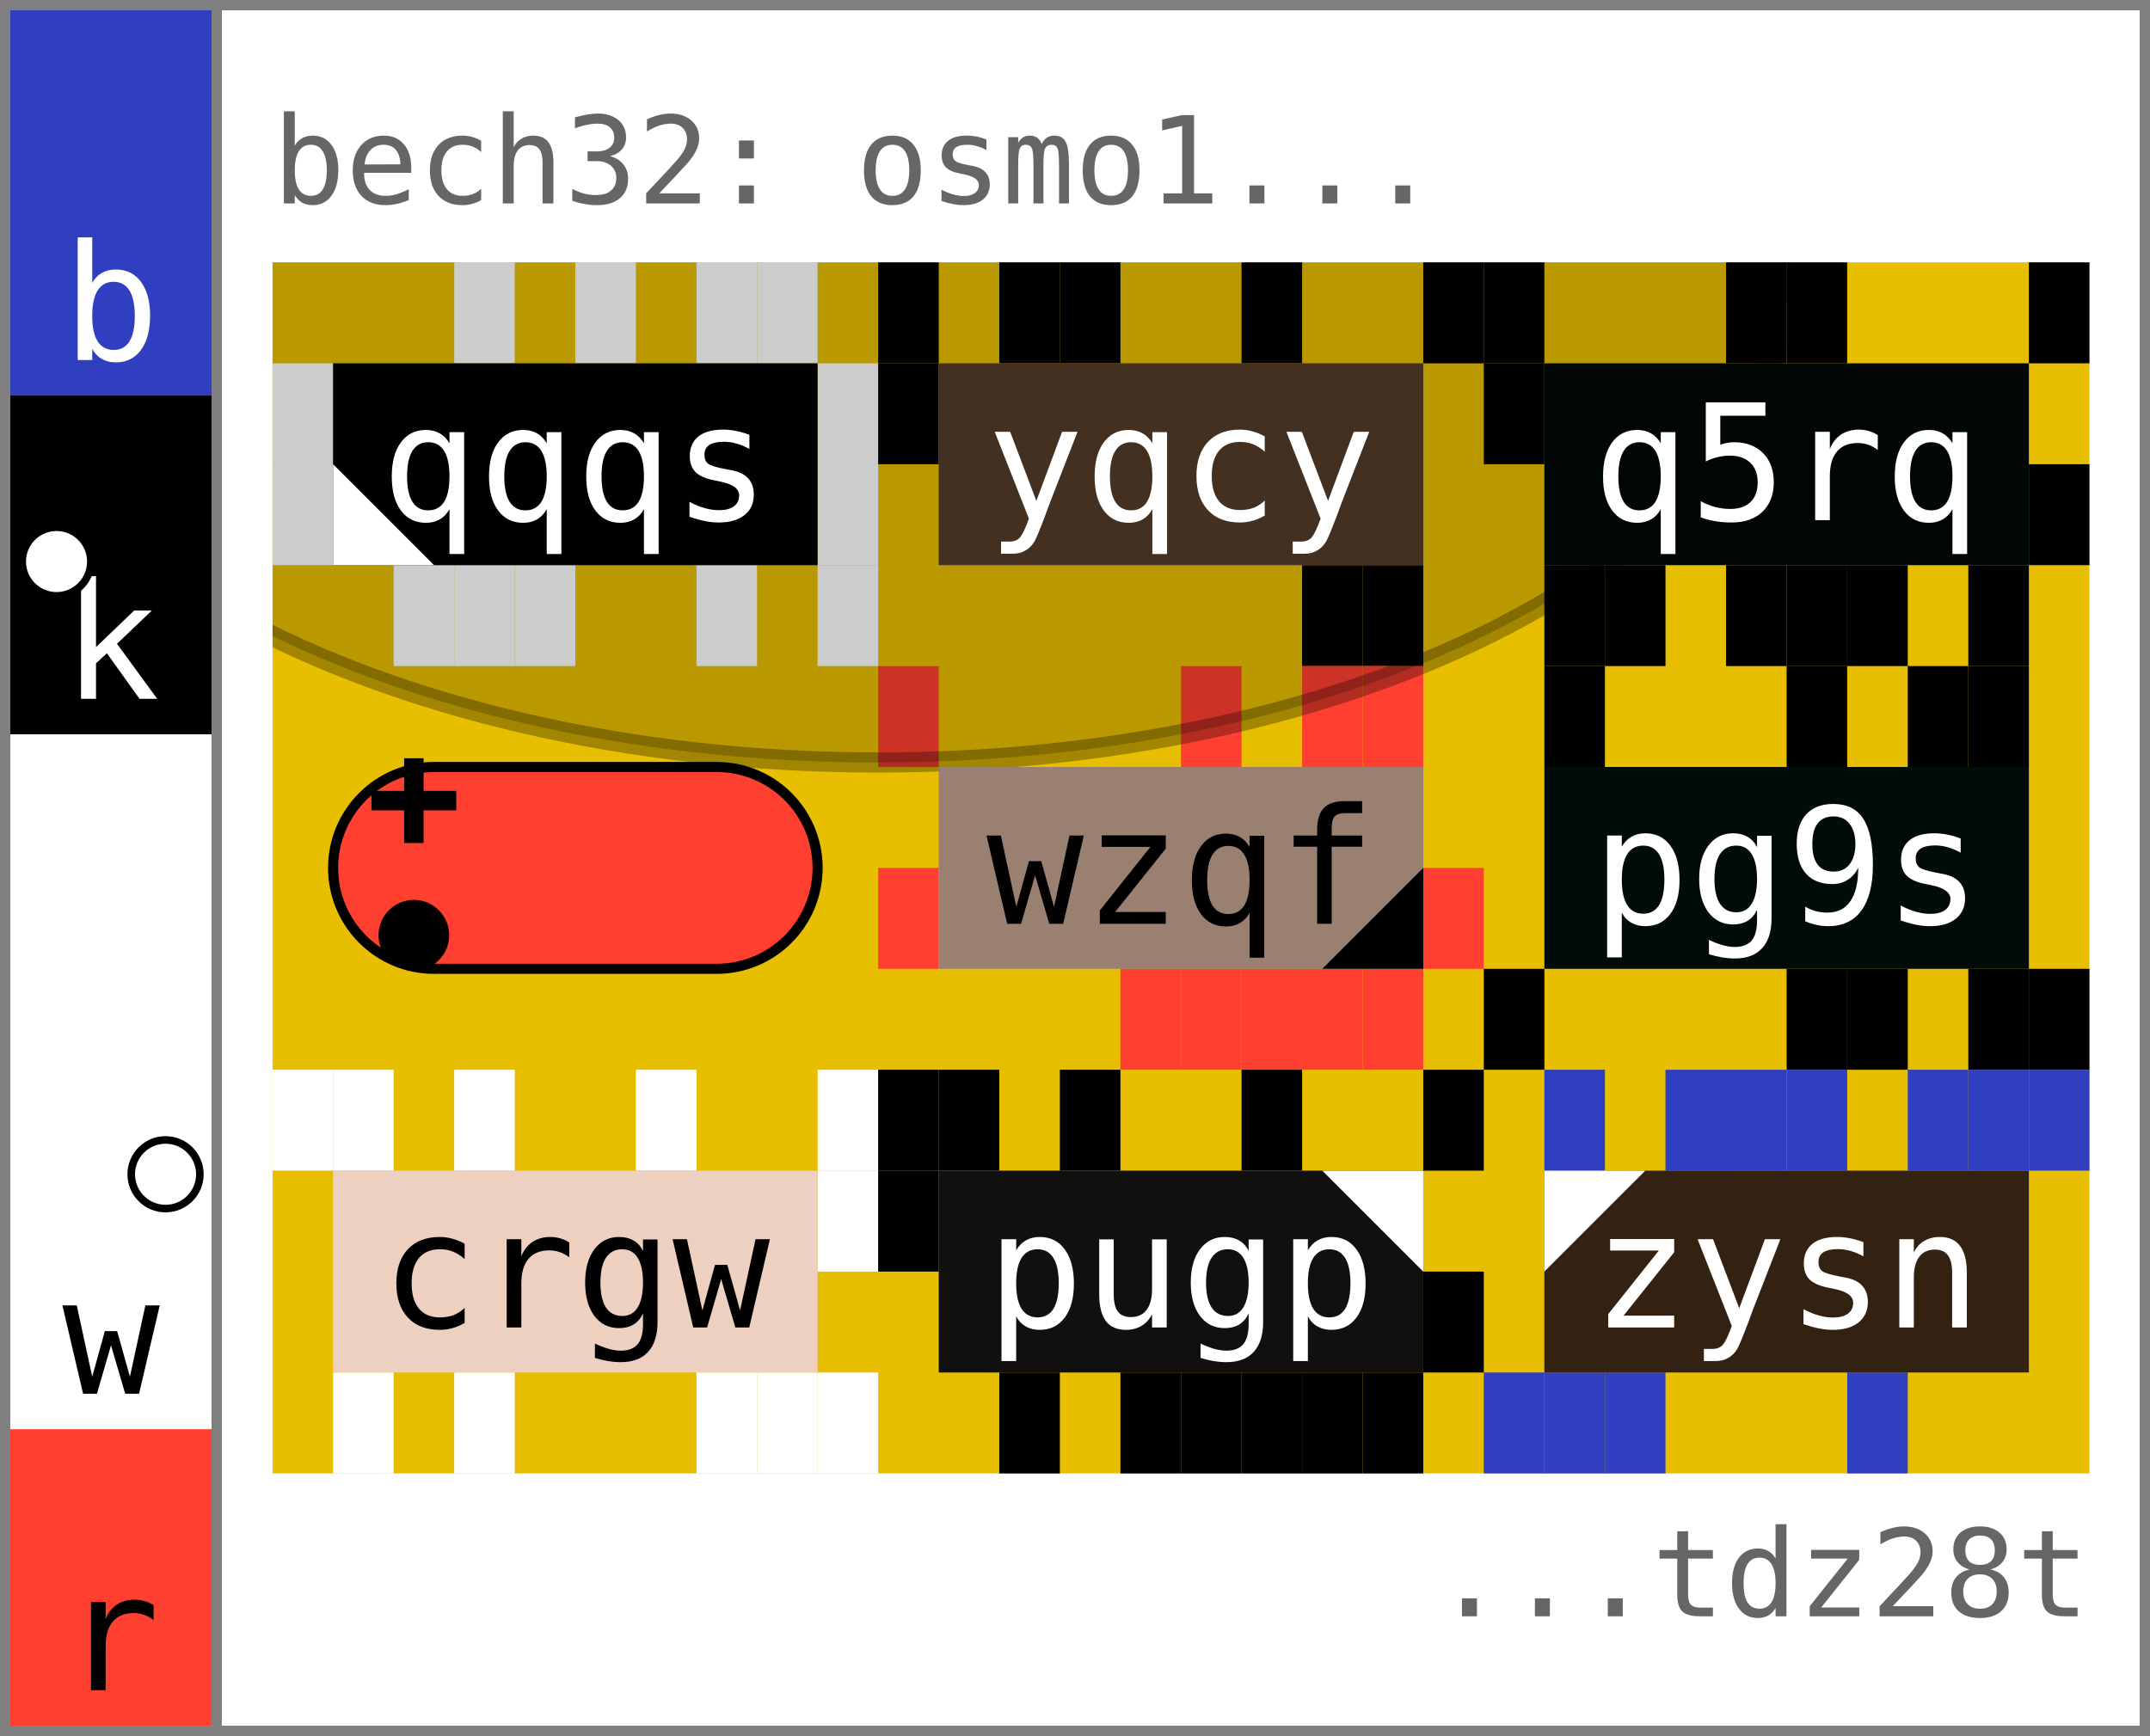
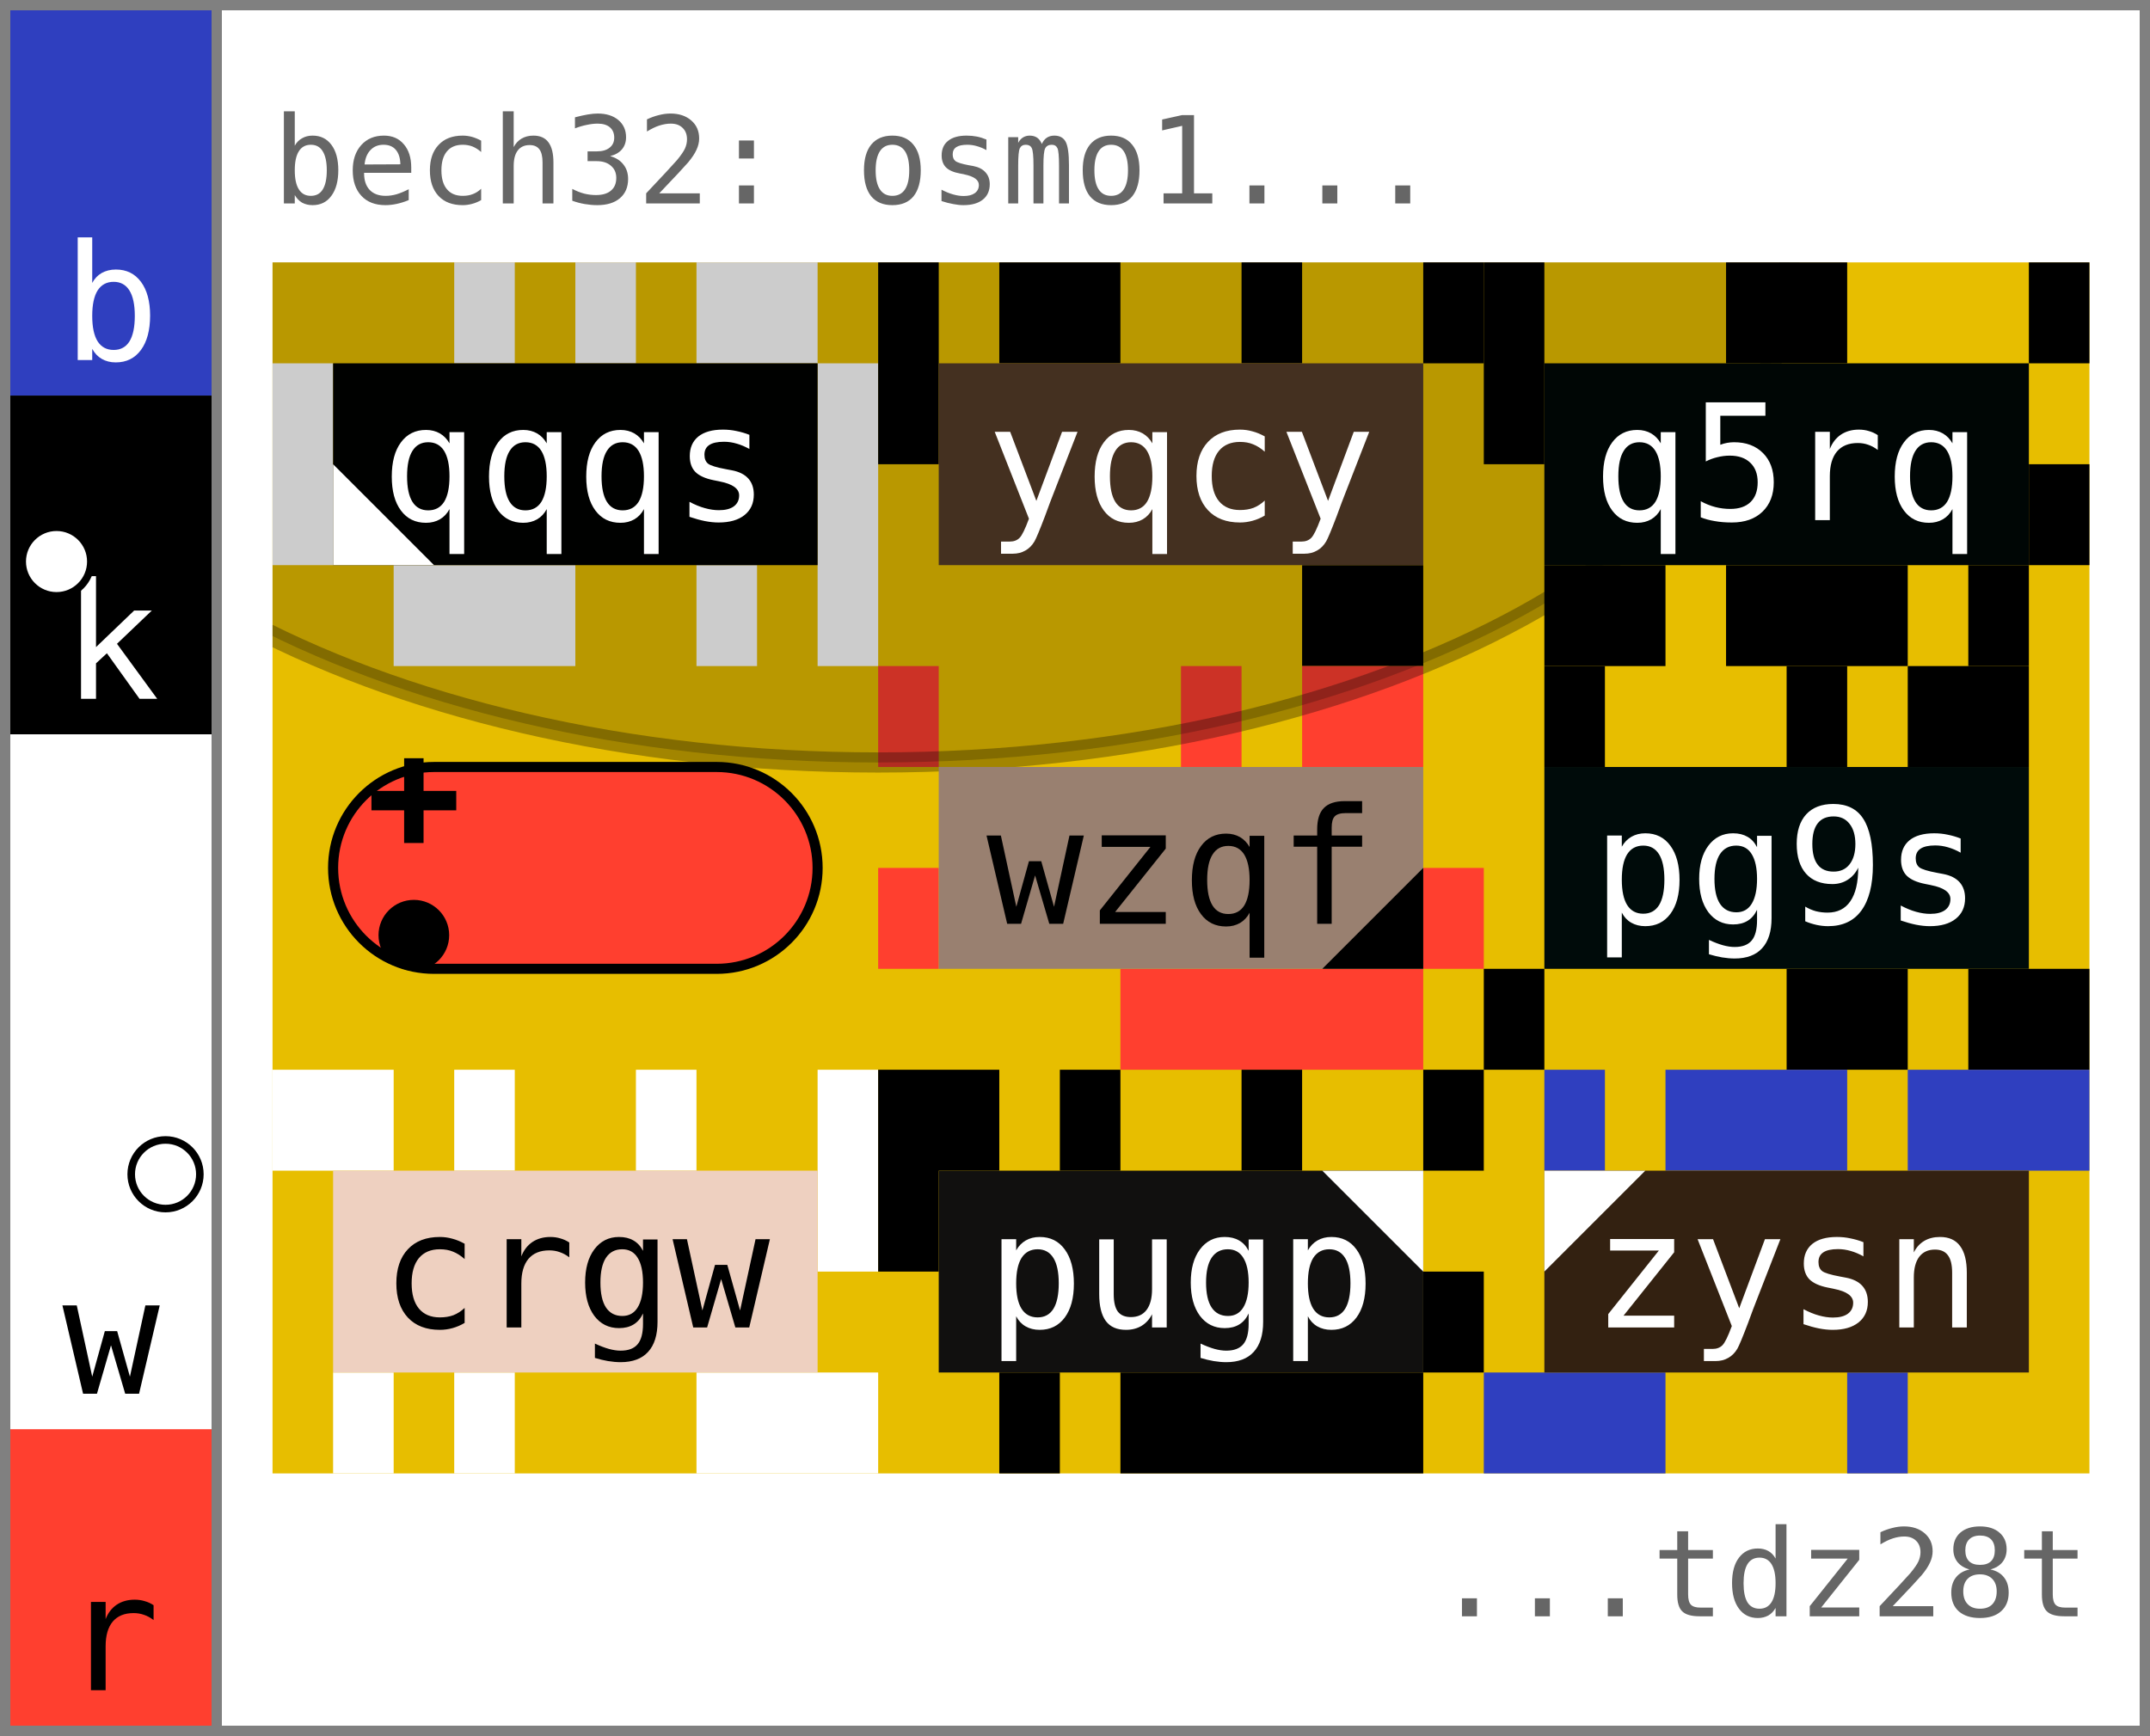
<svg xmlns="http://www.w3.org/2000/svg" width="213" height="172" viewBox="0 0 213 172" font-family="&quot;JetBrains Mono&quot;, &quot;Menlo&quot;, &quot;Consolas&quot;, &quot;DejaVu Sans Mono&quot;, &quot;Liberation Mono&quot;, &quot;Roboto Mono&quot;, &quot;Noto Sans Mono&quot;, monospace" data-entviz-version="v10" data-entviz-lib="0.10.0" data-input-bytes="43" data-cols="3" data-rows="3">
  <defs>
    <clipPath id="grid-clip-ce5da880624d9baa-3x3">
      <rect x="27" y="26" width="180" height="120" />
    </clipPath>
  </defs>
  <rect x="0" y="0" width="213" height="172" fill="#ffffff" />
  <g data-channel="grid">
    <rect x="27" y="26" width="180" height="120" fill="#e7be00" />
    <g>
-       <rect x="45" y="26" width="6" height="10" fill="#ffffff" />
-       <rect x="57" y="26" width="6" height="10" fill="#ffffff" />
-       <rect x="69" y="26" width="6" height="10" fill="#ffffff" />
-       <rect x="75" y="26" width="6" height="10" fill="#ffffff" />
-       <rect x="81" y="36" width="6" height="10" fill="#ffffff" />
-       <rect x="81" y="46" width="6" height="10" fill="#ffffff" />
-       <rect x="81" y="56" width="6" height="10" fill="#ffffff" />
-       <rect x="69" y="56" width="6" height="10" fill="#ffffff" />
-       <rect x="51" y="56" width="6" height="10" fill="#ffffff" />
-       <rect x="45" y="56" width="6" height="10" fill="#ffffff" />
-       <rect x="39" y="56" width="6" height="10" fill="#ffffff" />
-       <rect x="27" y="46" width="6" height="10" fill="#ffffff" />
-       <rect x="27" y="36" width="6" height="10" fill="#ffffff" />
-       <rect x="87" y="26" width="6" height="10" fill="#000000" />
-       <rect x="99" y="26" width="6" height="10" fill="#000000" />
-       <rect x="105" y="26" width="6" height="10" fill="#000000" />
-       <rect x="123" y="26" width="6" height="10" fill="#000000" />
-       <rect x="141" y="26" width="6" height="10" fill="#000000" />
-       <rect x="135" y="56" width="6" height="10" fill="#000000" />
-       <rect x="129" y="56" width="6" height="10" fill="#000000" />
-       <rect x="87" y="36" width="6" height="10" fill="#000000" />
-       <rect x="147" y="26" width="6" height="10" fill="#000000" />
-       <rect x="171" y="26" width="6" height="10" fill="#000000" />
-       <rect x="177" y="26" width="6" height="10" fill="#000000" />
-       <rect x="201" y="26" width="6" height="10" fill="#000000" />
-       <rect x="201" y="46" width="6" height="10" fill="#000000" />
-       <rect x="195" y="56" width="6" height="10" fill="#000000" />
-       <rect x="183" y="56" width="6" height="10" fill="#000000" />
-       <rect x="177" y="56" width="6" height="10" fill="#000000" />
-       <rect x="171" y="56" width="6" height="10" fill="#000000" />
-       <rect x="159" y="56" width="6" height="10" fill="#000000" />
-       <rect x="153" y="56" width="6" height="10" fill="#000000" />
-       <rect x="147" y="36" width="6" height="10" fill="#000000" />
-       <rect x="87" y="66" width="6" height="10" fill="#ff3f2f" />
-       <rect x="117" y="66" width="6" height="10" fill="#ff3f2f" />
-       <rect x="129" y="66" width="6" height="10" fill="#ff3f2f" />
-       <rect x="135" y="66" width="6" height="10" fill="#ff3f2f" />
-       <rect x="141" y="86" width="6" height="10" fill="#ff3f2f" />
-       <rect x="135" y="96" width="6" height="10" fill="#ff3f2f" />
-       <rect x="129" y="96" width="6" height="10" fill="#ff3f2f" />
-       <rect x="123" y="96" width="6" height="10" fill="#ff3f2f" />
-       <rect x="117" y="96" width="6" height="10" fill="#ff3f2f" />
-       <rect x="111" y="96" width="6" height="10" fill="#ff3f2f" />
-       <rect x="87" y="86" width="6" height="10" fill="#ff3f2f" />
-       <rect x="153" y="66" width="6" height="10" fill="#000000" />
-       <rect x="177" y="66" width="6" height="10" fill="#000000" />
-       <rect x="189" y="66" width="6" height="10" fill="#000000" />
-       <rect x="195" y="66" width="6" height="10" fill="#000000" />
-       <rect x="201" y="96" width="6" height="10" fill="#000000" />
-       <rect x="195" y="96" width="6" height="10" fill="#000000" />
-       <rect x="183" y="96" width="6" height="10" fill="#000000" />
-       <rect x="177" y="96" width="6" height="10" fill="#000000" />
-       <rect x="147" y="96" width="6" height="10" fill="#000000" />
-       <rect x="27" y="106" width="6" height="10" fill="#ffffff" />
-       <rect x="33" y="106" width="6" height="10" fill="#ffffff" />
-       <rect x="45" y="106" width="6" height="10" fill="#ffffff" />
-       <rect x="63" y="106" width="6" height="10" fill="#ffffff" />
-       <rect x="81" y="106" width="6" height="10" fill="#ffffff" />
-       <rect x="81" y="116" width="6" height="10" fill="#ffffff" />
-       <rect x="81" y="136" width="6" height="10" fill="#ffffff" />
-       <rect x="75" y="136" width="6" height="10" fill="#ffffff" />
-       <rect x="69" y="136" width="6" height="10" fill="#ffffff" />
-       <rect x="45" y="136" width="6" height="10" fill="#ffffff" />
-       <rect x="33" y="136" width="6" height="10" fill="#ffffff" />
-       <rect x="87" y="106" width="6" height="10" fill="#000000" />
-       <rect x="93" y="106" width="6" height="10" fill="#000000" />
-       <rect x="105" y="106" width="6" height="10" fill="#000000" />
-       <rect x="123" y="106" width="6" height="10" fill="#000000" />
-       <rect x="141" y="106" width="6" height="10" fill="#000000" />
-       <rect x="141" y="126" width="6" height="10" fill="#000000" />
-       <rect x="135" y="136" width="6" height="10" fill="#000000" />
-       <rect x="129" y="136" width="6" height="10" fill="#000000" />
-       <rect x="123" y="136" width="6" height="10" fill="#000000" />
-       <rect x="117" y="136" width="6" height="10" fill="#000000" />
-       <rect x="111" y="136" width="6" height="10" fill="#000000" />
-       <rect x="99" y="136" width="6" height="10" fill="#000000" />
-       <rect x="87" y="116" width="6" height="10" fill="#000000" />
-       <rect x="153" y="106" width="6" height="10" fill="#2f3fbf" />
-       <rect x="165" y="106" width="6" height="10" fill="#2f3fbf" />
-       <rect x="171" y="106" width="6" height="10" fill="#2f3fbf" />
-       <rect x="177" y="106" width="6" height="10" fill="#2f3fbf" />
-       <rect x="189" y="106" width="6" height="10" fill="#2f3fbf" />
-       <rect x="195" y="106" width="6" height="10" fill="#2f3fbf" />
-       <rect x="201" y="106" width="6" height="10" fill="#2f3fbf" />
-       <rect x="183" y="136" width="6" height="10" fill="#2f3fbf" />
-       <rect x="159" y="136" width="6" height="10" fill="#2f3fbf" />
-       <rect x="153" y="136" width="6" height="10" fill="#2f3fbf" />
-       <rect x="147" y="136" width="6" height="10" fill="#2f3fbf" />
+       <path fill="#ffffff" d="M45 26h6v10h-6zM57 26h6v10h-6zM69 26h6v10h-6zM75 26h6v10h-6zM81 36h6v10h-6zM81 46h6v10h-6zM81 56h6v10h-6zM69 56h6v10h-6zM51 56h6v10h-6zM45 56h6v10h-6zM39 56h6v10h-6zM27 46h6v10h-6zM27 36h6v10h-6z" />
+       <path fill="#000000" d="M87 26h6v10h-6zM99 26h6v10h-6zM105 26h6v10h-6zM123 26h6v10h-6zM141 26h6v10h-6zM135 56h6v10h-6zM129 56h6v10h-6zM87 36h6v10h-6z" />
+       <path fill="#000000" d="M147 26h6v10h-6zM171 26h6v10h-6zM177 26h6v10h-6zM201 26h6v10h-6zM201 46h6v10h-6zM195 56h6v10h-6zM183 56h6v10h-6zM177 56h6v10h-6zM171 56h6v10h-6zM159 56h6v10h-6zM153 56h6v10h-6zM147 36h6v10h-6z" />
+       <path fill="#ff3f2f" d="M87 66h6v10h-6zM117 66h6v10h-6zM129 66h6v10h-6zM135 66h6v10h-6zM141 86h6v10h-6zM135 96h6v10h-6zM129 96h6v10h-6zM123 96h6v10h-6zM117 96h6v10h-6zM111 96h6v10h-6zM87 86h6v10h-6z" />
+       <path fill="#000000" d="M153 66h6v10h-6zM177 66h6v10h-6zM189 66h6v10h-6zM195 66h6v10h-6zM201 96h6v10h-6zM195 96h6v10h-6zM183 96h6v10h-6zM177 96h6v10h-6zM147 96h6v10h-6z" />
+       <path fill="#ffffff" d="M27 106h6v10h-6zM33 106h6v10h-6zM45 106h6v10h-6zM63 106h6v10h-6zM81 106h6v10h-6zM81 116h6v10h-6zM81 136h6v10h-6zM75 136h6v10h-6zM69 136h6v10h-6zM45 136h6v10h-6zM33 136h6v10h-6z" />
+       <path fill="#000000" d="M87 106h6v10h-6zM93 106h6v10h-6zM105 106h6v10h-6zM123 106h6v10h-6zM141 106h6v10h-6zM141 126h6v10h-6zM135 136h6v10h-6zM129 136h6v10h-6zM123 136h6v10h-6zM117 136h6v10h-6zM111 136h6v10h-6zM99 136h6v10h-6zM87 116h6v10h-6z" />
+       <path fill="#2f3fbf" d="M153 106h6v10h-6zM165 106h6v10h-6zM171 106h6v10h-6zM177 106h6v10h-6zM189 106h6v10h-6zM195 106h6v10h-6zM201 106h6v10h-6zM183 136h6v10h-6zM159 136h6v10h-6zM153 136h6v10h-6zM147 136h6v10h-6z" />
    </g>
    <g clip-path="url(#grid-clip-ce5da880624d9baa-3x3)" data-channel="ellipse" data-ellipse-anchor-x="87" data-ellipse-anchor-y="26" data-ellipse-rx="90.283" data-ellipse-ry="49.554" data-ellipse-rotation-deg="0">
      <ellipse cx="87" cy="26" rx="90.283" ry="49.554" transform="rotate(0 87 26)" fill="#000000" stroke="#000000" fill-opacity="0.2" stroke-opacity="0.3" stroke-width="2" />
    </g>
    <g>
-       <g data-channel="cell" data-cell-index="0" data-cell-row="0" data-cell-col="0" data-cell-quartile="4">
+       <g data-channel="cell" data-cell-index="0" data-cell-row="0" data-cell-col="0" data-surround-bits="0xce5da8" data-edge-color="#ffffff" data-cell-quartile="4">
        <rect x="33" y="36" width="48" height="20" fill="#000100" />
        <text x="57" y="46" fill="#ffffff" font-size="16" text-anchor="middle" dominant-baseline="central">qqqs</text>
        <polygon points="33,56 33,46 43,56" fill="#ffffff" />
      </g>
-       <g data-channel="cell" data-cell-index="1" data-cell-row="0" data-cell-col="1">
+       <g data-channel="cell" data-cell-index="1" data-cell-row="0" data-cell-col="1" data-surround-bits="0x80624d" data-edge-color="#000000">
        <rect x="93" y="36" width="48" height="20" fill="#443020" />
        <text x="117" y="46" fill="#ffffff" font-size="16" text-anchor="middle" dominant-baseline="central">yqcy</text>
      </g>
-       <g data-channel="cell" data-cell-index="2" data-cell-row="0" data-cell-col="2">
+       <g data-channel="cell" data-cell-index="2" data-cell-row="0" data-cell-col="2" data-surround-bits="0x9baa31" data-edge-color="#000000">
        <rect x="153" y="36" width="48" height="20" fill="#000605" />
        <text x="177" y="46" fill="#ffffff" font-size="16" text-anchor="middle" dominant-baseline="central">q5rq</text>
      </g>
      <g data-channel="cell" data-cell-index="3" data-cell-row="1" data-cell-col="0" data-cell-blank="true" data-cell-blank-map="true">
        <rect x="33" y="76" width="48" height="20" rx="10" ry="10" fill="#ff3f2f" stroke="#000000" stroke-width="1" />
        <circle cx="41" cy="92.667" r="3.5" fill="#000000" data-blank-map-min="2,0" />
        <path d="M 36.8,79.333 H 45.2 M 41,75.133 V 83.533" fill="none" stroke="#000000" stroke-width="1.925" stroke-linecap="butt" data-blank-map-max="0,0" />
      </g>
-       <g data-channel="cell" data-cell-index="4" data-cell-row="1" data-cell-col="1" data-cell-quartile="3">
+       <g data-channel="cell" data-cell-index="4" data-cell-row="1" data-cell-col="1" data-surround-bits="0x43e9a1" data-edge-color="#ff3f2f" data-cell-quartile="3">
        <rect x="93" y="76" width="48" height="20" fill="#998070" />
        <text x="117" y="86" fill="#000000" font-size="16" text-anchor="middle" dominant-baseline="central">wzqf</text>
        <polygon points="141,96 141,86 131,96" fill="#000000" />
      </g>
-       <g data-channel="cell" data-cell-index="5" data-cell-row="1" data-cell-col="2">
+       <g data-channel="cell" data-cell-index="5" data-cell-row="1" data-cell-col="2" data-surround-bits="0x21b1a2" data-edge-color="#000000">
        <rect x="153" y="76" width="48" height="20" fill="#000b0a" />
        <text x="177" y="86" fill="#ffffff" font-size="16" text-anchor="middle" dominant-baseline="central">pg9s</text>
      </g>
-       <g data-channel="cell" data-cell-index="6" data-cell-row="2" data-cell-col="0">
+       <g data-channel="cell" data-cell-index="6" data-cell-row="2" data-cell-col="0" data-surround-bits="0x14764b" data-edge-color="#ffffff">
        <rect x="33" y="116" width="48" height="20" fill="#eed0c0" />
        <text x="57" y="126" fill="#000000" font-size="16" text-anchor="middle" dominant-baseline="central">crgw</text>
      </g>
-       <g data-channel="cell" data-cell-index="7" data-cell-row="2" data-cell-col="1" data-cell-quartile="2">
+       <g data-channel="cell" data-cell-index="7" data-cell-row="2" data-cell-col="1" data-surround-bits="0x8bea4b" data-edge-color="#000000" data-cell-quartile="2">
        <rect x="93" y="116" width="48" height="20" fill="#11100f" />
        <text x="117" y="126" fill="#ffffff" font-size="16" text-anchor="middle" dominant-baseline="central">pugp</text>
        <polygon points="141,116 131,116 141,126" fill="#ffffff" />
      </g>
-       <g data-channel="cell" data-cell-index="8" data-cell-row="2" data-cell-col="2" data-cell-quartile="1">
+       <g data-channel="cell" data-cell-index="8" data-cell-row="2" data-cell-col="2" data-surround-bits="0x3883ba" data-edge-color="#2f3fbf" data-cell-quartile="1">
        <rect x="153" y="116" width="48" height="20" fill="#332111" />
        <text x="177" y="126" fill="#ffffff" font-size="16" text-anchor="middle" dominant-baseline="central">zysn</text>
        <polygon points="153,116 163,116 153,126" fill="#ffffff" />
      </g>
    </g>
  </g>
  <g data-channel="color-bar" data-bar-slots="14" data-bar-marker-left="4" data-bar-marker-right="9">
    <g data-color-bar-rank="0" data-color-bar-band="B">
      <rect x="1" y="1" width="20" height="38.195" fill="#2f3fbf" />
      <text x="11" y="35.675" fill="#ffffff" font-size="16" text-anchor="middle" data-color-bar-letter="true">b</text>
    </g>
    <g data-color-bar-rank="1" data-color-bar-band="K">
      <rect x="1" y="39.195" width="20" height="33.571" fill="#000000" />
      <text x="11" y="69.246" fill="#ffffff" font-size="16" text-anchor="middle" data-color-bar-letter="true">k</text>
    </g>
    <g data-color-bar-rank="2" data-color-bar-band="W">
      <rect x="1" y="72.766" width="20" height="68.855" fill="#ffffff" />
      <text x="11" y="138.1" fill="#000000" font-size="16" text-anchor="middle" data-color-bar-letter="true">w</text>
    </g>
    <g data-color-bar-rank="3" data-color-bar-band="R">
      <rect x="1" y="141.62" width="20" height="29.38" fill="#ff3f2f" />
      <text x="11" y="167.48" fill="#000000" font-size="16" text-anchor="middle" data-color-bar-letter="true">r</text>
    </g>
    <circle cx="5.6" cy="55.643" r="3.4" fill="#ffffff" stroke="#000000" stroke-width="0.75" data-bar-marker="left" />
    <circle cx="16.4" cy="116.357" r="3.4" fill="#ffffff" stroke="#000000" stroke-width="0.75" data-bar-marker="right" />
  </g>
  <g data-channel="label-top">
    <text x="27" y="16" fill="#666666" font-size="12" dominant-baseline="central">bech32: osmo1...</text>
  </g>
  <g data-channel="label-bottom">
    <text x="207" y="156" fill="#666666" font-size="12" text-anchor="end" dominant-baseline="central">...tdz28t</text>
  </g>
  <line x1="0" y1="0.5" x2="213" y2="0.5" stroke="#808080" stroke-width="1" shape-rendering="crispEdges" />
  <line x1="212.5" y1="0" x2="212.5" y2="172" stroke="#808080" stroke-width="1" shape-rendering="crispEdges" />
  <line x1="0" y1="171.5" x2="213" y2="171.5" stroke="#808080" stroke-width="1" shape-rendering="crispEdges" />
  <line x1="0.5" y1="0" x2="0.5" y2="172" stroke="#808080" stroke-width="1" shape-rendering="crispEdges" />
  <line x1="21.5" y1="0" x2="21.5" y2="172" stroke="#808080" stroke-width="1" shape-rendering="crispEdges" />
</svg>
